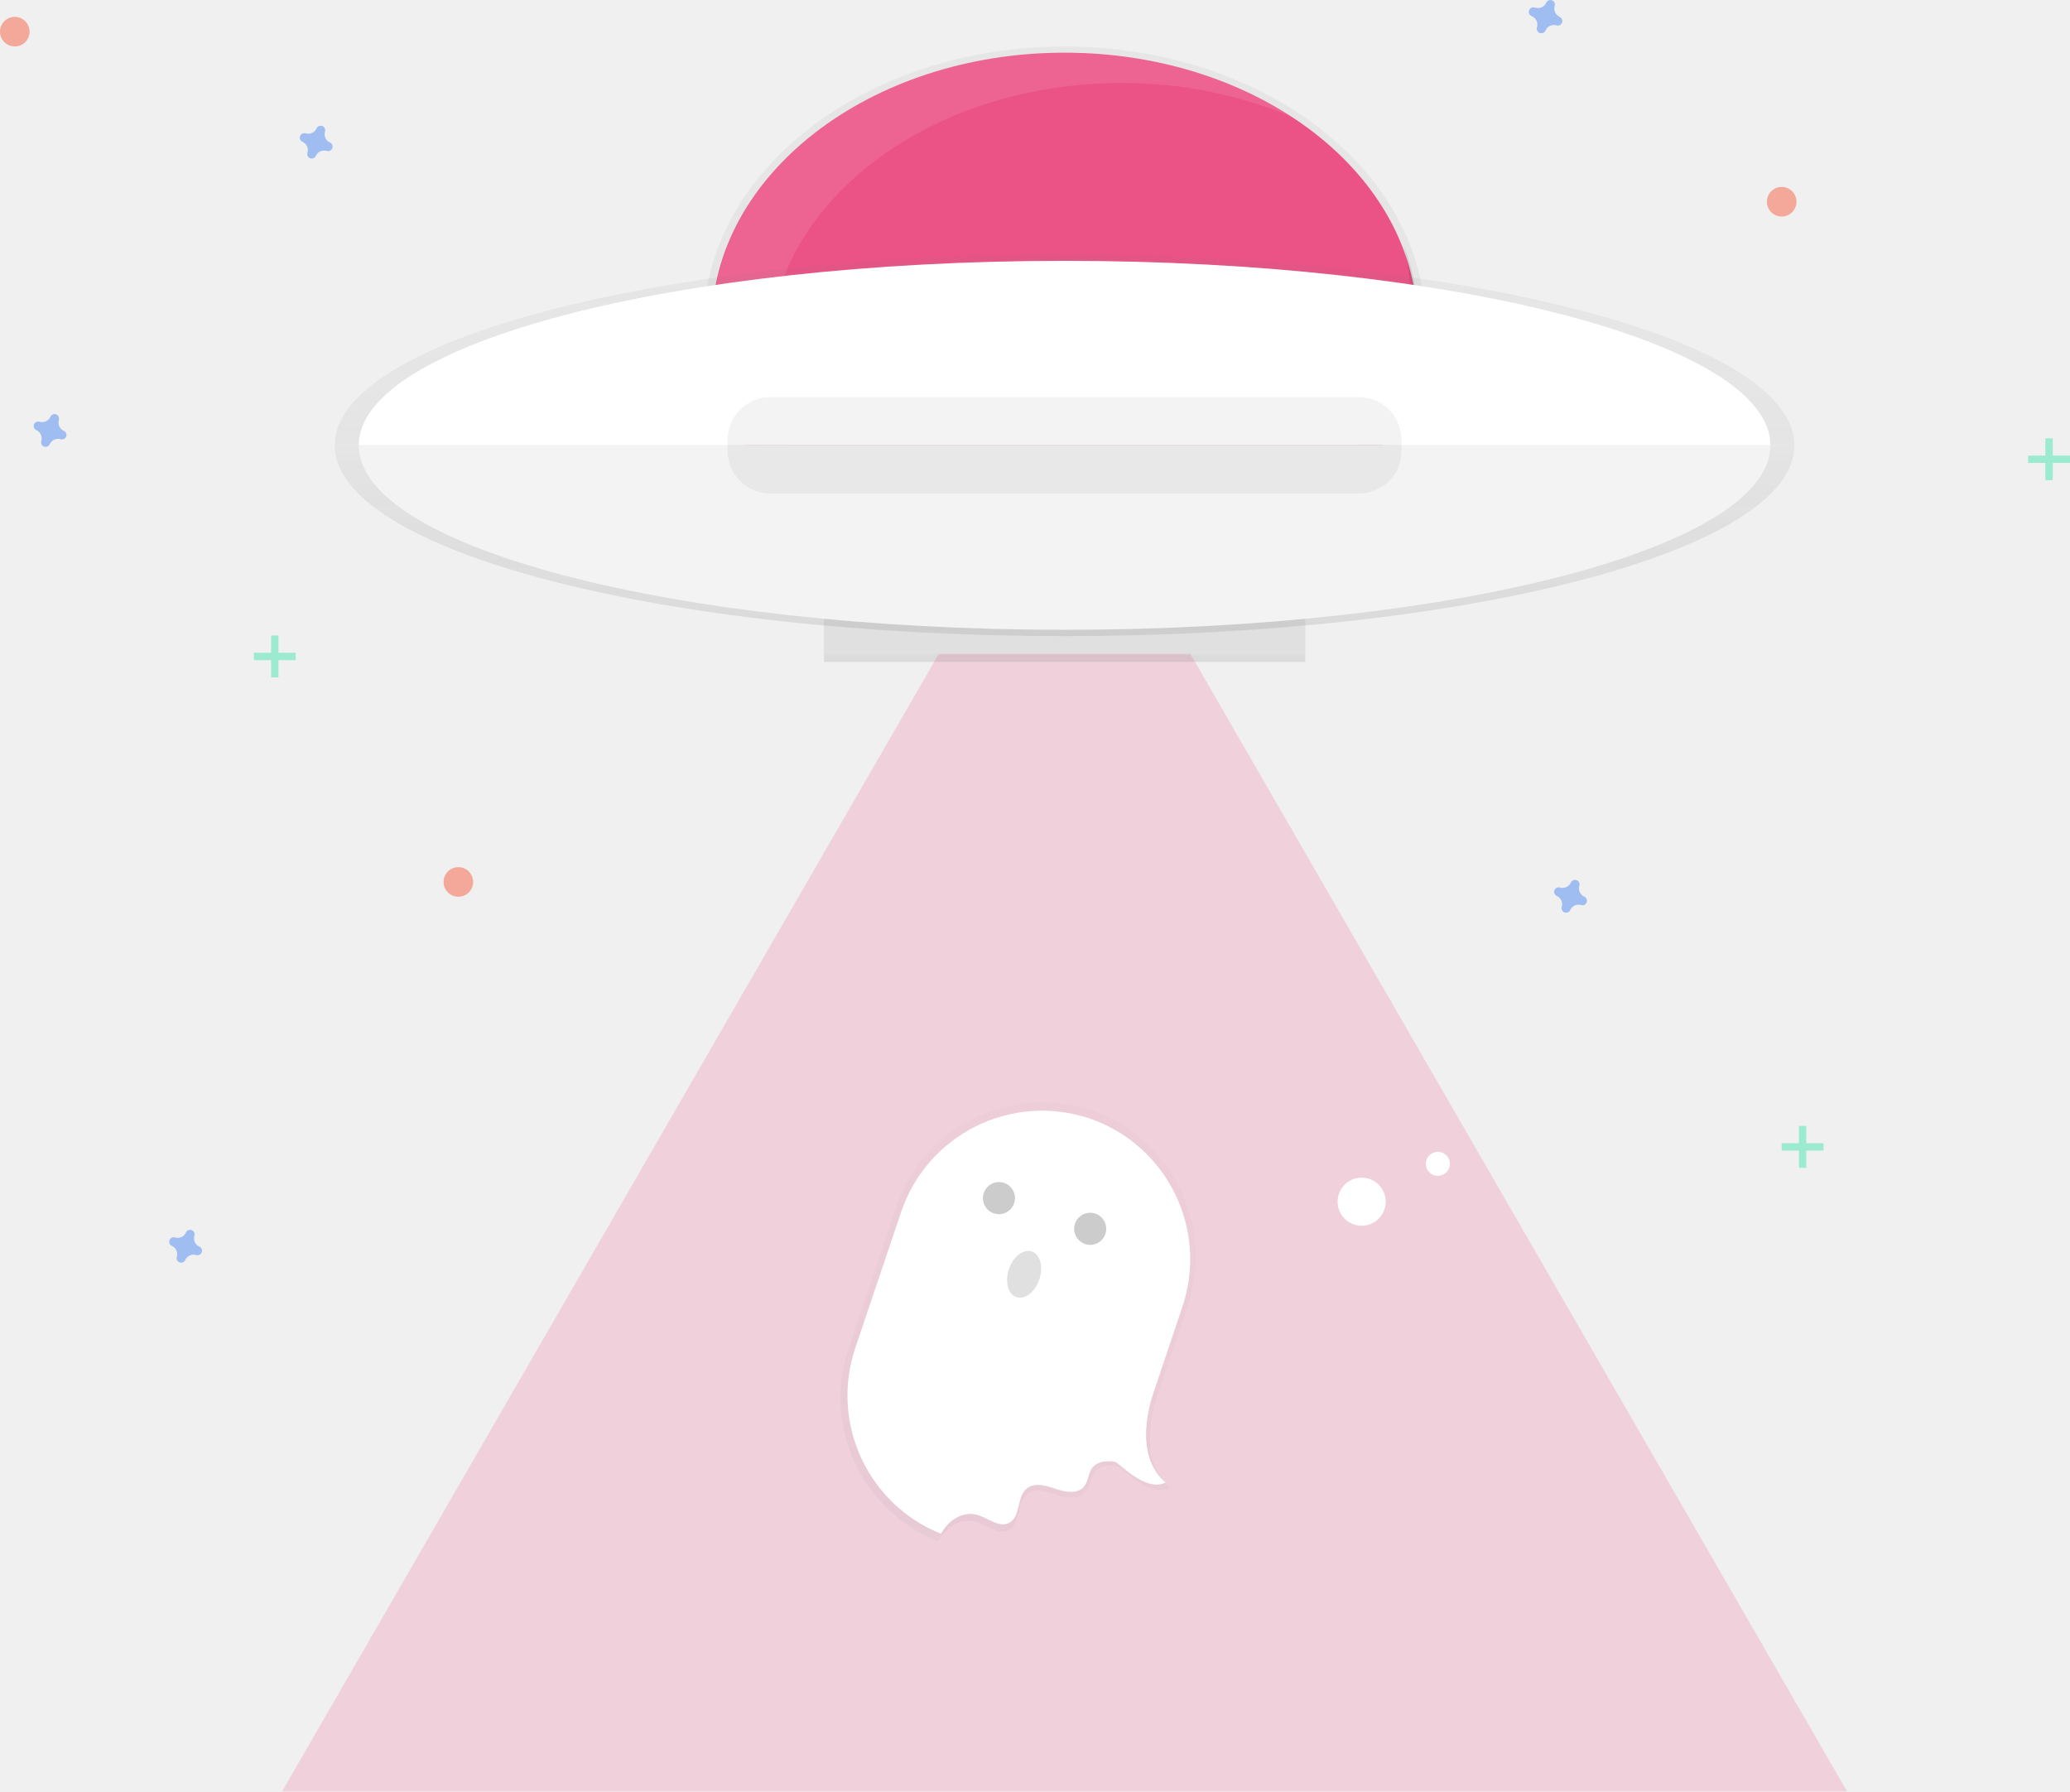
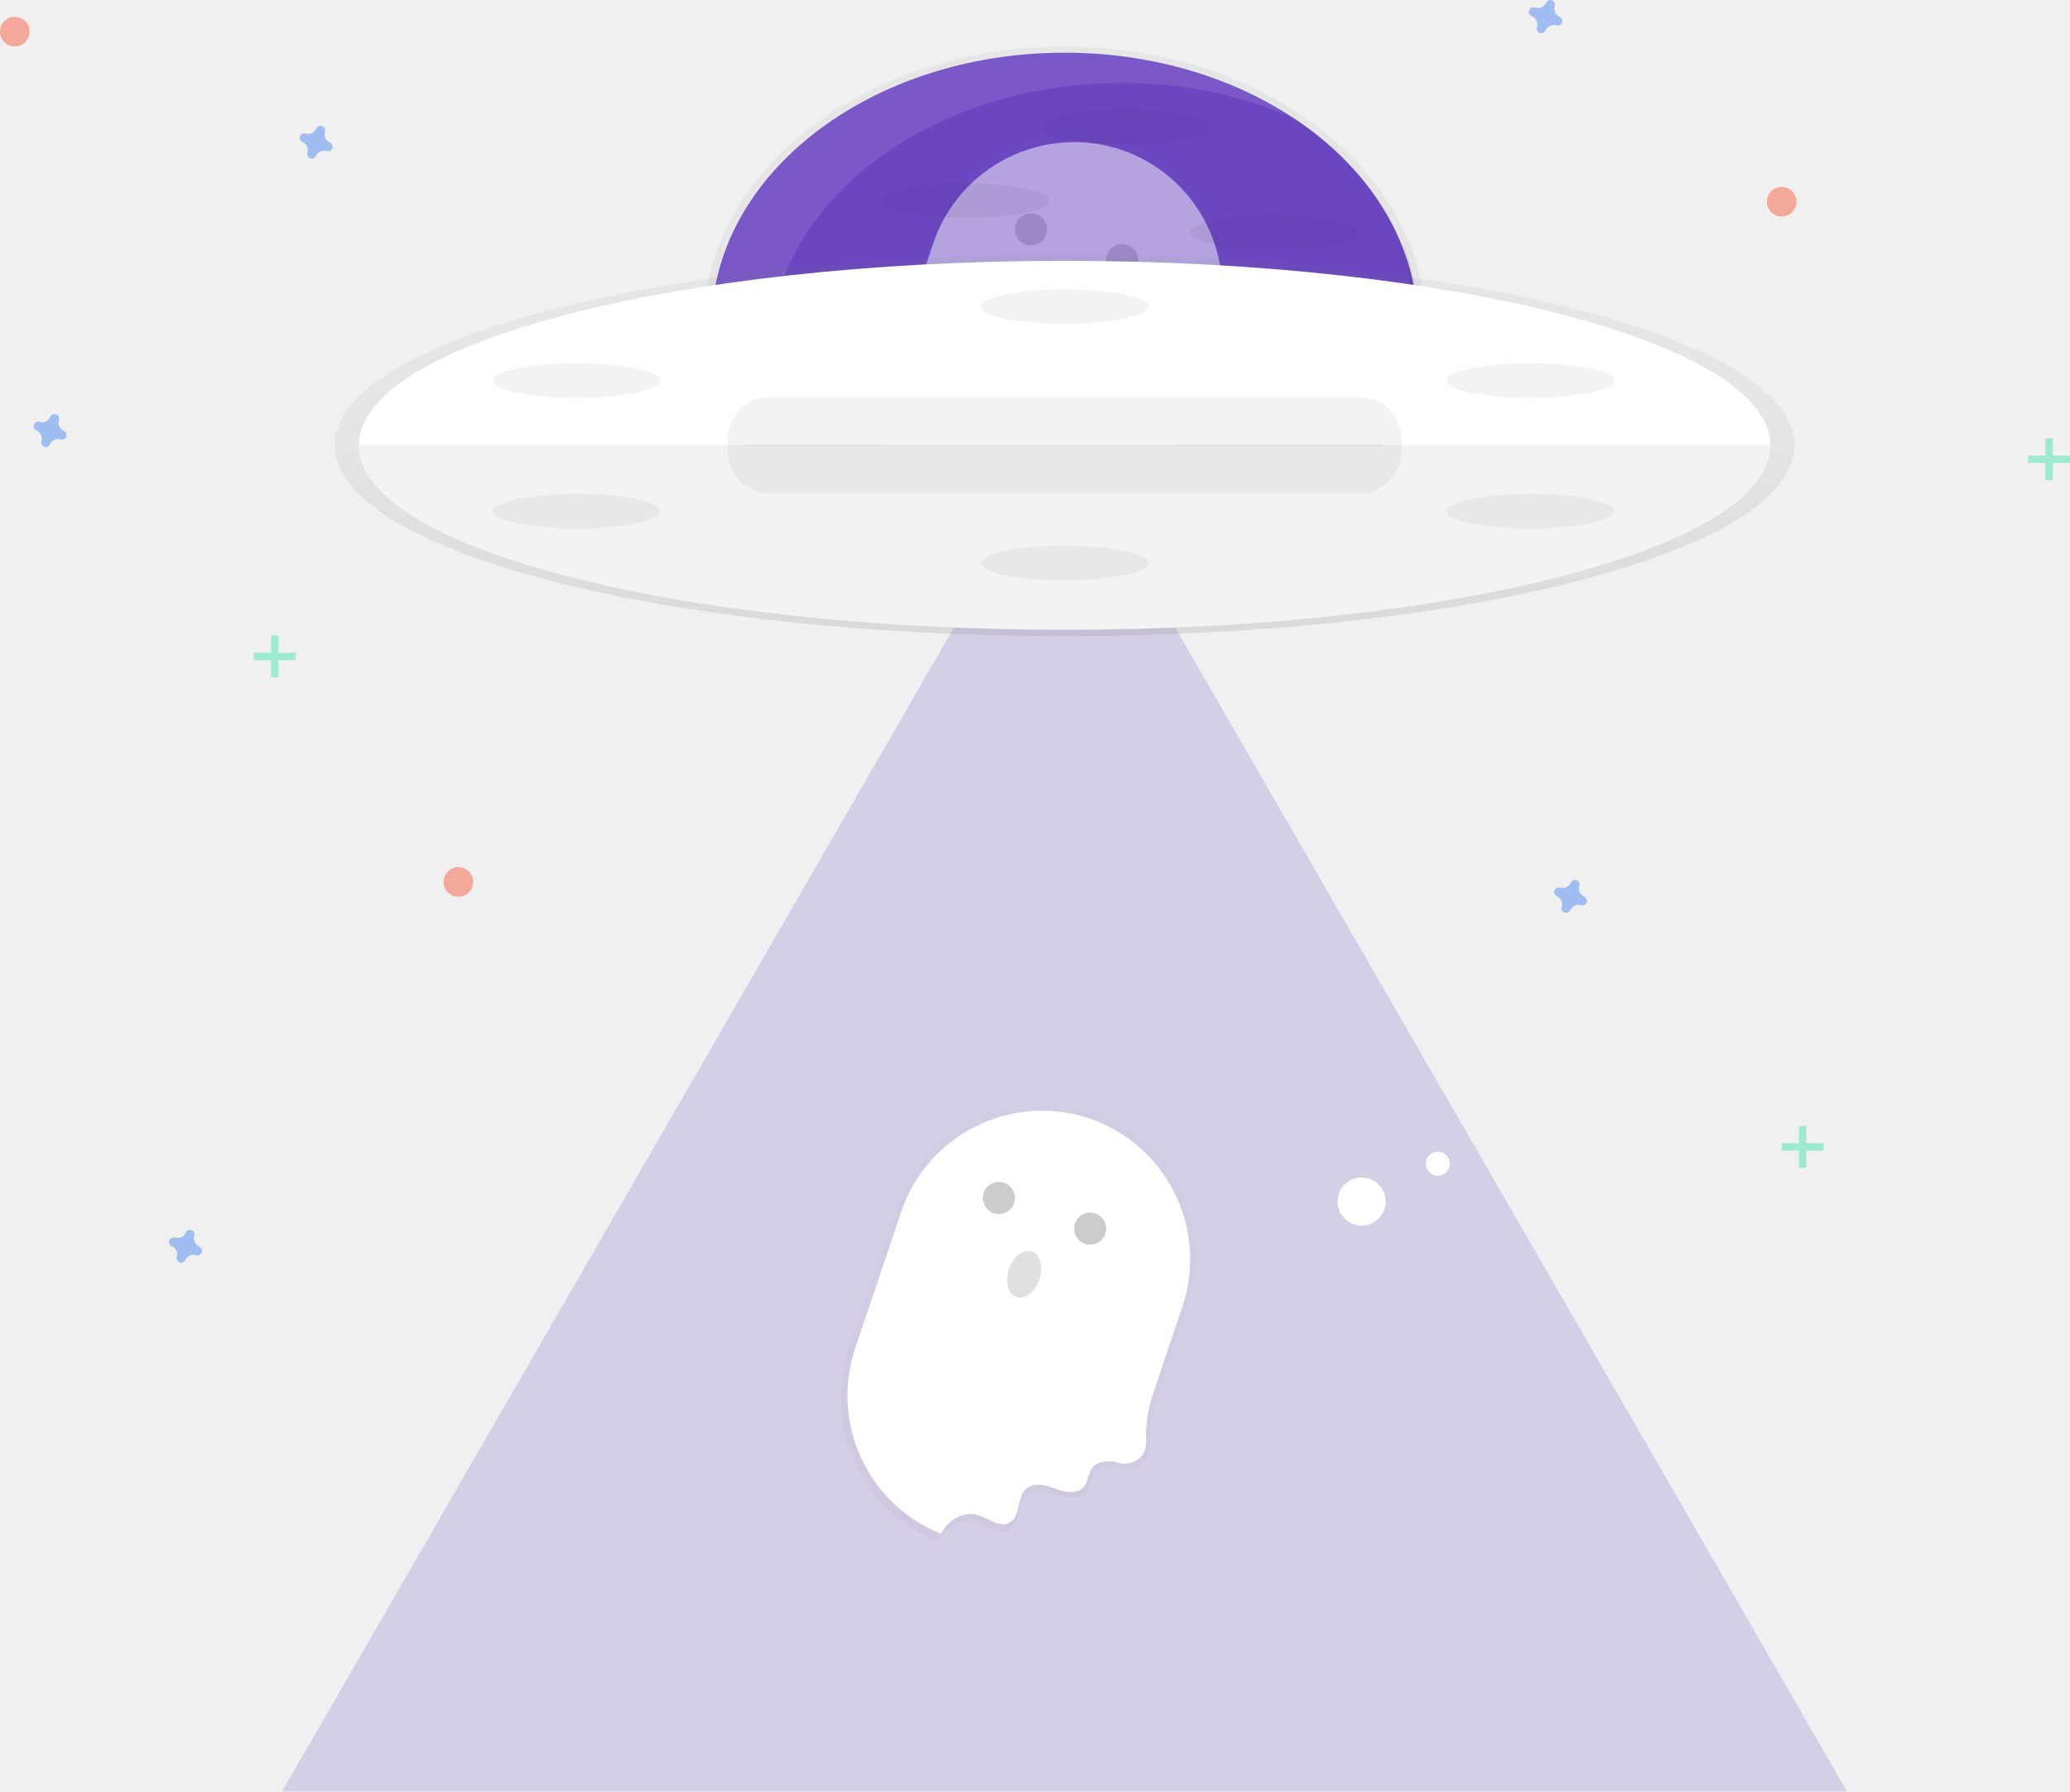
- <svg xmlns="http://www.w3.org/2000/svg" xmlns:xlink="http://www.w3.org/1999/xlink" id="e0c1ea27-b4e7-4ca1-b144-c0c936b4df46" data-name="Layer 1" width="840" height="726.85" viewBox="0 0 840 726.85">
+ <svg xmlns="http://www.w3.org/2000/svg" xmlns:xlink="http://www.w3.org/1999/xlink" id="f698cf57-4f6b-4529-a39c-70592e247574" data-name="Layer 1" width="840" height="726.85" viewBox="0 0 840 726.85">
  <defs>
-     <linearGradient id="de492013-7248-41f1-a809-7301715ead81" x1="432" y1="245.78" x2="432" y2="18.85" gradientUnits="userSpaceOnUse">
+     <linearGradient id="aba94383-0ea8-4a3d-bf3d-6bf7d0bb624b" x1="432" y1="245.78" x2="432" y2="18.85" gradientUnits="userSpaceOnUse">
      <stop offset="0" stop-color="gray" stop-opacity="0.25" />
      <stop offset="0.54" stop-color="gray" stop-opacity="0.12" />
      <stop offset="1" stop-color="gray" stop-opacity="0.1" />
    </linearGradient>
-     <linearGradient id="8ef78946-d1b0-4a41-b2e2-27d6db9ac91c" x1="453.55" y1="1916.01" x2="453.55" y2="1730.58" gradientTransform="translate(752.71 -1245.02) rotate(18.6)" xlink:href="#de492013-7248-41f1-a809-7301715ead81" />
-     <linearGradient id="d2865f0b-6f85-4966-bcf2-b27595edda97" y1="268.56" y2="249.03" xlink:href="#de492013-7248-41f1-a809-7301715ead81" />
-     <linearGradient id="8d90b1e5-2ec3-4e15-bced-2c86542980b4" y1="258.09" y2="103.27" xlink:href="#de492013-7248-41f1-a809-7301715ead81" />
+     <linearGradient id="e6500262-d2e6-47ad-ace4-95109017cb85" x1="447.27" y1="1916.01" x2="447.27" y2="1730.58" gradientTransform="matrix(0.95, 0.32, -0.32, 0.95, 752.71, -1245.02)" xlink:href="#aba94383-0ea8-4a3d-bf3d-6bf7d0bb624b" />
+     <linearGradient id="ba3c64e7-a915-4515-a2e7-88140805555d" x1="334.27" y1="1539.38" x2="334.27" y2="1353.95" gradientTransform="matrix(0.95, 0.32, -0.32, 0.95, 752.71, -1245.02)" xlink:href="#aba94383-0ea8-4a3d-bf3d-6bf7d0bb624b" />
+     <linearGradient id="fa3dfd3f-e414-4f67-9974-b38d7e79cebc" x1="432" y1="258.09" x2="432" y2="103.27" xlink:href="#aba94383-0ea8-4a3d-bf3d-6bf7d0bb624b" />
  </defs>
  <g opacity="0.8">
-     <ellipse cx="432" cy="132.31" rx="146.46" ry="113.46" fill="url(#de492013-7248-41f1-a809-7301715ead81)" />
+     <ellipse cx="432" cy="132.31" rx="146.46" ry="113.46" fill="url(#aba94383-0ea8-4a3d-bf3d-6bf7d0bb624b)" />
  </g>
-   <ellipse cx="432" cy="132.31" rx="143.21" ry="110.94" fill="#eb5286" />
-   <path d="M491.94,231.21c0-61.27,64.12-110.94,143.21-110.94A175.52,175.52,0,0,1,706.5,135c-25.17-17-58.1-27.34-94.14-27.34-79.09,0-143.21,49.67-143.21,110.94,0,41.14,28.91,77.06,71.85,96.21C510.94,294.48,491.94,264.57,491.94,231.21Z" transform="translate(-180 -86.57)" fill="#fff" opacity="0.1" />
-   <polygon points="432 176.9 590.76 451.88 749.52 726.85 432 726.85 114.48 726.85 273.24 451.88 432 176.9" fill="#eb5286" opacity="0.2" />
+   <ellipse cx="432" cy="132.31" rx="143.21" ry="110.94" fill="#6b46c1" />
+   <path d="M491.94,231.21c0-61.27,64.11-110.94,143.2-110.94A175.54,175.54,0,0,1,706.5,135c-25.17-17-58.1-27.33-94.14-27.33-79.09,0-143.21,49.67-143.21,110.94,0,41.14,28.91,77.05,71.86,96.21C510.94,294.48,491.94,264.57,491.94,231.21Z" transform="translate(-180 -86.57)" fill="#fff" opacity="0.1" />
+   <polygon points="432 176.9 590.76 451.88 749.52 726.85 432 726.85 114.48 726.85 273.24 451.88 432 176.9" fill="#6b46c1" opacity="0.2" />
  <g opacity="0.3">
-     <path d="M649.67,652.79,662,616.2a62.65,62.65,0,0,0-23.2-70.89l.1-.06a61.91,61.91,0,0,0-15.79-8h0l-.17-.05-.19-.07h0a61.93,61.93,0,0,0-16.9-3.18q-3.07-.14-6.12,0a62.33,62.33,0,0,0-10.48,1.45q-1.47.33-2.92.74t-2.88.87q-2.85.94-5.6,2.15-1.37.6-2.72,1.27a63.19,63.19,0,0,0-7.75,4.56q-1.24.85-2.43,1.76a61.94,61.94,0,0,0-21.24,29.6l-19.36,57.55a61.83,61.83,0,0,0-2.68,28.12q.3,2.18.74,4.32t1,4.24q.39,1.4.85,2.78.69,2.07,1.52,4.08.55,1.34,1.16,2.66,1.23,2.63,2.69,5.14t3.15,4.88q1.27,1.77,2.66,3.46,1.85,2.25,3.92,4.33a61.81,61.81,0,0,0,21,13.88h0v0l.34.14a21.53,21.53,0,0,1,1.4-2.18c3-4.1,8.22-7,13.19-5.92.36.08.72.18,1.08.3,2.52.89,5,2.47,7.43,3.26a6.66,6.66,0,0,0,5.61-.07c4.85-2.59,3.05-10.76,7.23-14.35a6.22,6.22,0,0,1,.6-.45l-.16-.24c3.21-2,7.68-.67,11.39.63,4,1.4,9.22,2.35,12-.92,1.88-2.24,1.75-5.65,3.53-8,2.08-2.7,6-3,9.39-2.52,1.79.28,12.84,13,21.39,8.77C641,678.54,648.59,656,649.67,652.79Z" transform="translate(-180 -86.57)" fill="url(#8ef78946-d1b0-4a41-b2e2-27d6db9ac91c)" />
+     <path d="M649.67,652.79,662,616.2a62.66,62.66,0,0,0-23.2-70.89l.1-.06a61.48,61.48,0,0,0-15.79-8h0l-.17-.06-.19-.06h0a61.55,61.55,0,0,0-16.9-3.18,59.28,59.28,0,0,0-6.11,0,62.32,62.32,0,0,0-10.49,1.45c-1,.22-2,.47-2.91.74s-1.93.56-2.88.87c-1.9.63-3.77,1.34-5.6,2.15-.92.4-1.83.82-2.72,1.27a61.47,61.47,0,0,0-7.75,4.56c-.83.57-1.64,1.16-2.44,1.76a62,62,0,0,0-21.24,29.6L524.33,634a61.86,61.86,0,0,0-2.68,28.12c.2,1.45.45,2.89.74,4.32s.65,2.84,1,4.24c.27.93.55,1.86.86,2.78.46,1.37,1,2.74,1.51,4.08.37.89.76,1.78,1.17,2.66.81,1.75,1.71,3.46,2.68,5.13s2,3.3,3.16,4.88c.84,1.18,1.73,2.34,2.65,3.46,1.24,1.5,2.54,3,3.92,4.33a61.81,61.81,0,0,0,21,13.89h0l0,0,.34.14a21.66,21.66,0,0,1,1.4-2.17c3-4.11,8.22-7,13.19-5.92.36.08.72.19,1.08.3,2.52.89,5,2.48,7.43,3.26a6.66,6.66,0,0,0,5.61-.07c4.86-2.59,3.06-10.76,7.23-14.34a6.5,6.5,0,0,1,.61-.46,1.88,1.88,0,0,1-.16-.23c3.22-2,7.68-.67,11.39.62,4,1.41,9.22,2.36,12-.91,1.88-2.24,1.74-5.65,3.53-8,2.08-2.7,6-3,9.39-2.52l.17.05c6.5,2.68,13.6-1.77,13.1-8.78C646.06,663.51,649,654.7,649.67,652.79Z" transform="translate(-180 -86.57)" fill="url(#e6500262-d2e6-47ad-ace4-95109017cb85)" />
  </g>
-   <path d="M563.21,706.78c2.92-4,7.93-6.8,12.73-5.71s9.35,5.66,13.63,3.37c4.68-2.5,2.95-10.39,7-13.84,3.13-2.68,7.87-1.3,11.76.05s8.9,2.27,11.55-.88c1.81-2.16,1.69-5.45,3.41-7.69,2-2.6,5.82-2.93,9.06-2.43,1.73.27,12.39,12.56,20.64,8.47-13.35-11.36-6-33.12-5-36.21l11.88-35.3A60.39,60.39,0,0,0,622,540.34h0a60.39,60.39,0,0,0-76.27,37.87L527,633.73a60.41,60.41,0,0,0,34.83,75.15A20.78,20.78,0,0,1,563.21,706.78Z" transform="translate(-180 -86.57)" fill="#fff" />
-   <circle cx="585.35" cy="572.65" r="6.51" transform="translate(-324.07 858.26) rotate(-71.4)" opacity="0.2" />
-   <circle cx="622.37" cy="585.11" r="6.51" transform="translate(-310.66 901.83) rotate(-71.4)" opacity="0.2" />
+   <path d="M563.21,706.78c2.92-4,7.93-6.8,12.73-5.71s9.35,5.66,13.62,3.37c5.84-3.12,1.7-14.59,11.18-15.44a12.44,12.44,0,0,1,5.77,1c4,1.63,10.26,3.47,13.34-.2,1.81-2.16,1.68-5.45,3.41-7.69,2-2.6,5.81-2.93,9.06-2.43l.16.05c6.27,2.59,13.13-1.71,12.64-8.47-.63-9,2.23-17.48,2.85-19.32l11.88-35.31A60.38,60.38,0,0,0,622,540.34h0a60.38,60.38,0,0,0-76.27,37.86L527,633.73a60.39,60.39,0,0,0,34.82,75.15A21.47,21.47,0,0,1,563.21,706.78Z" transform="translate(-180 -86.57)" fill="#fff" />
+   <circle cx="405.35" cy="486.08" r="6.51" opacity="0.2" />
+   <circle cx="442.37" cy="498.53" r="6.51" opacity="0.2" />
  <ellipse cx="595.55" cy="603.56" rx="9.76" ry="6.51" transform="translate(-346.41 888.98) rotate(-71.4)" fill="#e0e0e0" />
-   <circle cx="732.53" cy="574.09" r="9.76" transform="translate(-225.19 998.74) rotate(-71.4)" fill="#fff" />
-   <circle cx="763.45" cy="558.74" r="4.88" transform="translate(-189.58 1017.58) rotate(-71.4)" fill="#fff" />
+   <circle cx="552.53" cy="487.52" r="9.76" fill="#fff" />
+   <circle cx="583.45" cy="472.17" r="4.88" fill="#fff" />
+   <g opacity="0.5">
+     <g opacity="0.3">
+       <path d="M662.67,259.79,675,223.2a62.66,62.66,0,0,0-23.2-70.89l.1-.06a61.48,61.48,0,0,0-15.79-8h0l-.17-.06-.19-.06h0a61.55,61.55,0,0,0-16.9-3.18,59.28,59.28,0,0,0-6.11,0,62.32,62.32,0,0,0-10.49,1.45c-1,.22-2,.47-2.91.74s-1.93.56-2.88.87c-1.9.63-3.77,1.34-5.6,2.15-.92.4-1.83.82-2.72,1.27a61.47,61.47,0,0,0-7.75,4.56c-.83.57-1.64,1.16-2.44,1.76a62,62,0,0,0-21.24,29.6L537.33,241a61.86,61.86,0,0,0-2.68,28.12c.2,1.45.45,2.89.74,4.32s.65,2.84,1,4.24c.27.93.55,1.86.86,2.78.46,1.37,1,2.74,1.51,4.08.37.89.76,1.78,1.17,2.66.81,1.75,1.71,3.46,2.68,5.13s2,3.3,3.16,4.88c.84,1.18,1.73,2.34,2.65,3.46,1.24,1.5,2.54,2.95,3.92,4.33a61.81,61.81,0,0,0,21,13.89h0l0,0,.34.14a21.66,21.66,0,0,1,1.4-2.17c3-4.11,8.22-7,13.19-5.92.36.08.72.19,1.08.3,2.52.89,5,2.48,7.43,3.26a6.66,6.66,0,0,0,5.61-.07c4.86-2.59,3.06-10.76,7.23-14.34a6.5,6.5,0,0,1,.61-.46,1.88,1.88,0,0,1-.16-.23c3.22-2,7.68-.67,11.39.62,4,1.41,9.22,2.36,12-.91,1.88-2.24,1.74-5.65,3.53-8,2.08-2.7,6-3,9.39-2.52l.17,0c6.5,2.68,13.6-1.77,13.1-8.78C659.06,270.51,662,261.7,662.67,259.79Z" transform="translate(-180 -86.57)" fill="url(#ba3c64e7-a915-4515-a2e7-88140805555d)" />
+     </g>
+     <path d="M576.21,313.78c2.92-4,7.93-6.8,12.73-5.71s9.35,5.66,13.62,3.37c5.84-3.12,1.7-14.59,11.18-15.44a12.44,12.44,0,0,1,5.77,1c4,1.63,10.26,3.47,13.34-.2,1.81-2.16,1.68-5.45,3.41-7.69,2-2.6,5.81-2.93,9.06-2.43l.16.05c6.27,2.59,13.13-1.71,12.64-8.47-.63-9,2.23-17.48,2.85-19.32l11.88-35.31A60.38,60.38,0,0,0,635,147.34h0a60.38,60.38,0,0,0-76.27,37.86L540,240.73a60.39,60.39,0,0,0,34.82,75.15A21.47,21.47,0,0,1,576.21,313.78Z" transform="translate(-180 -86.57)" fill="#fff" />
+     <circle cx="418.35" cy="93.08" r="6.51" opacity="0.2" />
+     <circle cx="455.37" cy="105.53" r="6.51" opacity="0.2" />
+   </g>
+   <path d="M749.52,186A87.52,87.52,0,0,1,752.31,208c0,61.27-64.11,110.94-143.2,110.94C544.38,318.9,489.69,285.64,472,240c13.14,50.77,71,89,140.41,89,79.09,0,143.21-49.67,143.21-110.94A88.16,88.16,0,0,0,749.52,186Z" transform="translate(-180 -86.57)" opacity="0.1" />
  <g opacity="0.8">
-     <rect x="334.36" y="249.03" width="195.28" height="19.53" fill="url(#d2865f0b-6f85-4966-bcf2-b27595edda97)" />
+     <ellipse cx="432" cy="180.68" rx="296.18" ry="77.41" fill="url(#fa3dfd3f-e414-4f67-9974-b38d7e79cebc)" />
  </g>
-   <rect x="334.36" y="245.78" width="195.28" height="19.53" fill="#e0e0e0" />
-   <path d="M749.52,186a87.33,87.33,0,0,1,2.8,21.92c0,61.27-64.12,110.94-143.21,110.94C544.38,318.9,489.69,285.64,472,240c13.14,50.77,71,89,140.41,89,79.09,0,143.21-49.67,143.21-110.94A88.06,88.06,0,0,0,749.52,186Z" transform="translate(-180 -86.57)" opacity="0.1" />
-   <g opacity="0.8">
-     <ellipse cx="432" cy="180.68" rx="296.18" ry="77.41" fill="url(#8d90b1e5-2ec3-4e15-bced-2c86542980b4)" />
-   </g>
-   <path d="M612,192.4c-158.18,0-286.42,33.52-286.42,74.86H898.42C898.42,225.91,770.18,192.4,612,192.4Z" transform="translate(-180 -86.57)" fill="#fff" />
-   <path d="M612,342.11c158.18,0,286.42-33.52,286.42-74.86H325.58C325.58,308.6,453.82,342.11,612,342.11Z" transform="translate(-180 -86.57)" fill="#fff" />
-   <path d="M612,342.11c158.18,0,286.42-33.52,286.42-74.86H325.58C325.58,308.6,453.82,342.11,612,342.11Z" transform="translate(-180 -86.57)" opacity="0.05" />
-   <rect x="295.3" y="161.15" width="273.4" height="39.06" rx="17.22" ry="17.22" opacity="0.05" />
-   <path d="M313.89,144.38a3.67,3.67,0,0,1-2-4.44,1.77,1.77,0,0,0,.08-.41h0a1.84,1.84,0,0,0-3.31-1.22h0a1.77,1.77,0,0,0-.2.36,3.67,3.67,0,0,1-4.44,2,1.77,1.77,0,0,0-.41-.08h0a1.84,1.84,0,0,0-1.22,3.31h0a1.77,1.77,0,0,0,.36.2,3.67,3.67,0,0,1,2,4.44,1.77,1.77,0,0,0-.08.41h0a1.84,1.84,0,0,0,3.31,1.22h0a1.77,1.77,0,0,0,.2-.36,3.67,3.67,0,0,1,4.44-2,1.77,1.77,0,0,0,.41.08h0a1.84,1.84,0,0,0,1.22-3.31h0A1.77,1.77,0,0,0,313.89,144.38Z" transform="translate(-180 -86.57)" fill="#4d8af0" opacity="0.5" />
-   <path d="M822.89,450.38a3.67,3.67,0,0,1-2-4.44,1.77,1.77,0,0,0,.08-.41h0a1.84,1.84,0,0,0-3.31-1.22h0a1.77,1.77,0,0,0-.2.36,3.67,3.67,0,0,1-4.44,2,1.77,1.77,0,0,0-.41-.08h0a1.84,1.84,0,0,0-1.22,3.31h0a1.77,1.77,0,0,0,.36.2,3.67,3.67,0,0,1,2,4.44,1.77,1.77,0,0,0-.08.41h0a1.84,1.84,0,0,0,3.31,1.22h0a1.77,1.77,0,0,0,.2-.36,3.67,3.67,0,0,1,4.44-2,1.77,1.77,0,0,0,.41.08h0a1.84,1.84,0,0,0,1.22-3.31h0A1.77,1.77,0,0,0,822.89,450.38Z" transform="translate(-180 -86.57)" fill="#4d8af0" opacity="0.5" />
-   <path d="M260.89,592.38a3.67,3.67,0,0,1-2-4.44,1.77,1.77,0,0,0,.08-.41h0a1.84,1.84,0,0,0-3.31-1.22h0a1.77,1.77,0,0,0-.2.36,3.67,3.67,0,0,1-4.44,2,1.77,1.77,0,0,0-.41-.08h0a1.84,1.84,0,0,0-1.22,3.31h0a1.77,1.77,0,0,0,.36.2,3.67,3.67,0,0,1,2,4.44,1.77,1.77,0,0,0-.08.41h0a1.84,1.84,0,0,0,3.31,1.22h0a1.77,1.77,0,0,0,.2-.36,3.67,3.67,0,0,1,4.44-2,1.77,1.77,0,0,0,.41.08h0a1.84,1.84,0,0,0,1.22-3.31h0A1.77,1.77,0,0,0,260.89,592.38Z" transform="translate(-180 -86.57)" fill="#4d8af0" opacity="0.5" />
-   <path d="M205.89,261.38a3.67,3.67,0,0,1-2-4.44,1.77,1.77,0,0,0,.08-.41h0a1.84,1.84,0,0,0-3.31-1.22h0a1.77,1.77,0,0,0-.2.36,3.67,3.67,0,0,1-4.44,2,1.77,1.77,0,0,0-.41-.08h0a1.84,1.84,0,0,0-1.22,3.31h0a1.77,1.77,0,0,0,.36.2,3.67,3.67,0,0,1,2,4.44,1.77,1.77,0,0,0-.08.41h0a1.84,1.84,0,0,0,3.31,1.22h0a1.77,1.77,0,0,0,.2-.36,3.67,3.67,0,0,1,4.44-2,1.77,1.77,0,0,0,.41.08h0a1.84,1.84,0,0,0,1.22-3.31h0A1.77,1.77,0,0,0,205.89,261.38Z" transform="translate(-180 -86.57)" fill="#4d8af0" opacity="0.5" />
-   <path d="M812.89,93.38a3.67,3.67,0,0,1-2-4.44,1.77,1.77,0,0,0,.08-.41h0a1.84,1.84,0,0,0-3.31-1.22h0a1.77,1.77,0,0,0-.2.36,3.67,3.67,0,0,1-4.44,2,1.77,1.77,0,0,0-.41-.08h0A1.84,1.84,0,0,0,801.34,93h0a1.77,1.77,0,0,0,.36.2,3.67,3.67,0,0,1,2,4.44,1.77,1.77,0,0,0-.08.41h0A1.84,1.84,0,0,0,807,99.23h0a1.77,1.77,0,0,0,.2-.36,3.67,3.67,0,0,1,4.44-2,1.77,1.77,0,0,0,.41.08h0a1.84,1.84,0,0,0,1.22-3.31h0A1.77,1.77,0,0,0,812.89,93.38Z" transform="translate(-180 -86.57)" fill="#4d8af0" opacity="0.5" />
+   <path d="M612,192.4c-158.18,0-286.42,33.51-286.42,74.86H898.42C898.42,225.91,770.18,192.4,612,192.4Z" transform="translate(-180 -86.57)" fill="#fff" />
+   <path d="M612,342.11c158.18,0,286.42-33.51,286.42-74.85H325.58C325.58,308.6,453.82,342.11,612,342.11Z" transform="translate(-180 -86.57)" fill="#fff" />
+   <path d="M612,342.11c158.18,0,286.42-33.51,286.42-74.85H325.58C325.58,308.6,453.82,342.11,612,342.11Z" transform="translate(-180 -86.57)" opacity="0.05" />
+   <rect x="295.3" y="161.15" width="273.4" height="39.06" rx="17.22" opacity="0.05" />
+   <path d="M313.89,144.38a3.68,3.68,0,0,1-2.05-4.44,1.86,1.86,0,0,0,.08-.41h0a1.84,1.84,0,0,0-3.31-1.22h0a1.82,1.82,0,0,0-.2.36,3.67,3.67,0,0,1-4.44,2.05,2,2,0,0,0-.41-.08h0a1.84,1.84,0,0,0-1.22,3.31h0a1.62,1.62,0,0,0,.36.21,3.68,3.68,0,0,1,2.05,4.44,1.89,1.89,0,0,0-.08.4h0a1.84,1.84,0,0,0,3.31,1.23h0a1.65,1.65,0,0,0,.2-.37,3.67,3.67,0,0,1,4.44-2,2,2,0,0,0,.41.08h0a1.84,1.84,0,0,0,1.22-3.31h0A1.62,1.62,0,0,0,313.89,144.38Z" transform="translate(-180 -86.57)" fill="#4d8af0" opacity="0.5" />
+   <path d="M822.89,450.38a3.68,3.68,0,0,1-2-4.44,1.86,1.86,0,0,0,.08-.41h0a1.84,1.84,0,0,0-3.31-1.22h0a1.82,1.82,0,0,0-.2.36,3.67,3.67,0,0,1-4.44,2.05,2,2,0,0,0-.41-.08h0a1.84,1.84,0,0,0-1.22,3.31h0a1.62,1.62,0,0,0,.36.21,3.68,3.68,0,0,1,2,4.44,1.89,1.89,0,0,0-.08.4h0a1.84,1.84,0,0,0,3.31,1.23h0a1.65,1.65,0,0,0,.2-.37,3.67,3.67,0,0,1,4.44-2,2,2,0,0,0,.41.08h0a1.84,1.84,0,0,0,1.22-3.31h0A1.62,1.62,0,0,0,822.89,450.38Z" transform="translate(-180 -86.57)" fill="#4d8af0" opacity="0.5" />
+   <path d="M260.89,592.38a3.68,3.68,0,0,1-2.05-4.44,1.86,1.86,0,0,0,.08-.41h0a1.84,1.84,0,0,0-3.31-1.22h0a1.82,1.82,0,0,0-.2.36,3.67,3.67,0,0,1-4.44,2.05,2,2,0,0,0-.41-.08h0a1.84,1.84,0,0,0-1.22,3.31h0a1.62,1.62,0,0,0,.36.21,3.68,3.68,0,0,1,2.05,4.44,1.89,1.89,0,0,0-.08.4h0a1.84,1.84,0,0,0,3.31,1.23h0a1.65,1.65,0,0,0,.2-.37,3.67,3.67,0,0,1,4.44-2,2,2,0,0,0,.41.08h0a1.84,1.84,0,0,0,1.22-3.31h0A1.62,1.62,0,0,0,260.89,592.38Z" transform="translate(-180 -86.57)" fill="#4d8af0" opacity="0.5" />
+   <path d="M205.89,261.38a3.68,3.68,0,0,1-2-4.44,1.86,1.86,0,0,0,.08-.41h0a1.84,1.84,0,0,0-3.31-1.22h0a1.82,1.82,0,0,0-.2.36,3.67,3.67,0,0,1-4.44,2.05,2,2,0,0,0-.41-.08h0a1.84,1.84,0,0,0-1.22,3.31h0a1.62,1.62,0,0,0,.36.21,3.68,3.68,0,0,1,2.05,4.44,1.89,1.89,0,0,0-.08.4h0a1.84,1.84,0,0,0,3.31,1.23h0a1.65,1.65,0,0,0,.2-.37,3.67,3.67,0,0,1,4.44-2,2,2,0,0,0,.41.08h0a1.84,1.84,0,0,0,1.22-3.31h0A1.62,1.62,0,0,0,205.89,261.38Z" transform="translate(-180 -86.57)" fill="#4d8af0" opacity="0.5" />
+   <path d="M812.89,93.38a3.68,3.68,0,0,1-2-4.44,1.86,1.86,0,0,0,.08-.41h0a1.84,1.84,0,0,0-3.31-1.22h0a1.82,1.82,0,0,0-.2.36,3.67,3.67,0,0,1-4.44,2,2,2,0,0,0-.41-.08h0A1.84,1.84,0,0,0,801.34,93h0a1.62,1.62,0,0,0,.36.21,3.68,3.68,0,0,1,2,4.44,1.89,1.89,0,0,0-.08.4h0A1.84,1.84,0,0,0,807,99.23h0a1.65,1.65,0,0,0,.2-.37,3.67,3.67,0,0,1,4.44-2,2,2,0,0,0,.41.08h0a1.84,1.84,0,0,0,1.22-3.31h0A1.62,1.62,0,0,0,812.89,93.38Z" transform="translate(-180 -86.57)" fill="#4d8af0" opacity="0.5" />
  <g opacity="0.5">
    <rect x="110" y="257.85" width="3" height="17" fill="#47e6b1" />
    <rect x="290" y="344.43" width="3" height="17" transform="translate(464.43 -25.15) rotate(90)" fill="#47e6b1" />
  </g>
  <g opacity="0.5">
    <rect x="830" y="177.85" width="3" height="17" fill="#47e6b1" />
    <rect x="1010" y="264.43" width="3" height="17" transform="translate(1104.43 -825.15) rotate(90)" fill="#47e6b1" />
  </g>
  <g opacity="0.5">
    <rect x="730" y="456.85" width="3" height="17" fill="#47e6b1" />
    <rect x="910" y="543.43" width="3" height="17" transform="translate(1283.43 -446.15) rotate(90)" fill="#47e6b1" />
  </g>
  <circle cx="723" cy="81.85" r="6" fill="#f55f44" opacity="0.5" />
  <circle cx="6" cy="12.85" r="6" fill="#f55f44" opacity="0.5" />
  <circle cx="186" cy="357.85" r="6" fill="#f55f44" opacity="0.5" />
+   <ellipse cx="234" cy="154.43" rx="34" ry="7" opacity="0.05" />
+   <ellipse cx="234" cy="207.43" rx="34" ry="7" opacity="0.05" />
+   <ellipse cx="621" cy="154.43" rx="34" ry="7" opacity="0.05" />
+   <ellipse cx="621" cy="207.43" rx="34" ry="7" opacity="0.05" />
+   <ellipse cx="432" cy="124.43" rx="34" ry="7" opacity="0.05" />
+   <ellipse cx="457" cy="51.43" rx="34" ry="7" opacity="0.05" />
+   <ellipse cx="392" cy="81.43" rx="34" ry="7" opacity="0.05" />
+   <ellipse cx="517" cy="94.43" rx="34" ry="7" opacity="0.05" />
+   <ellipse cx="432" cy="228.43" rx="34" ry="7" opacity="0.05" />
</svg>
